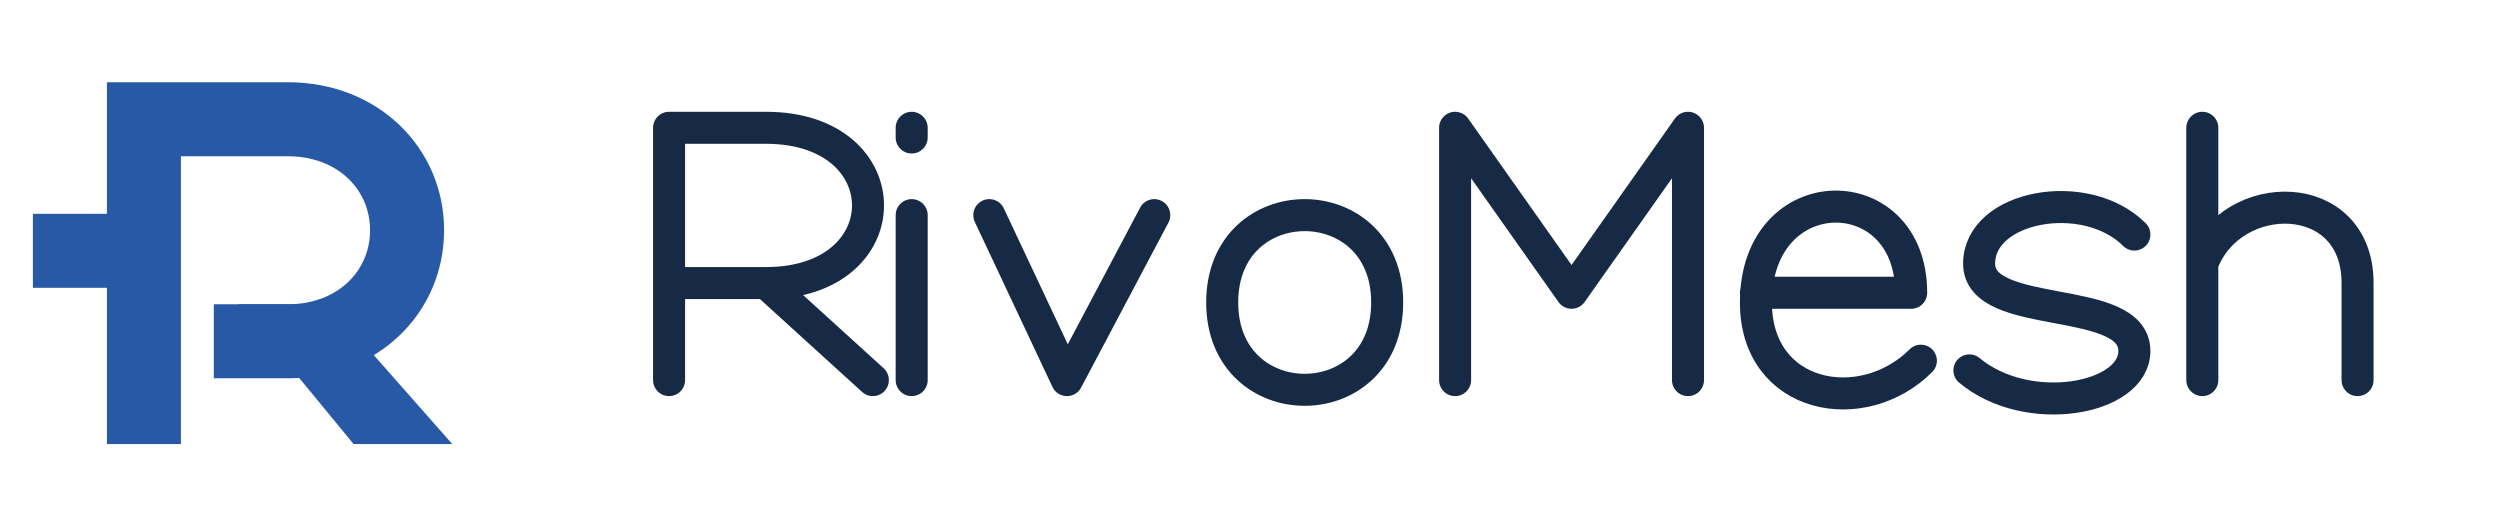
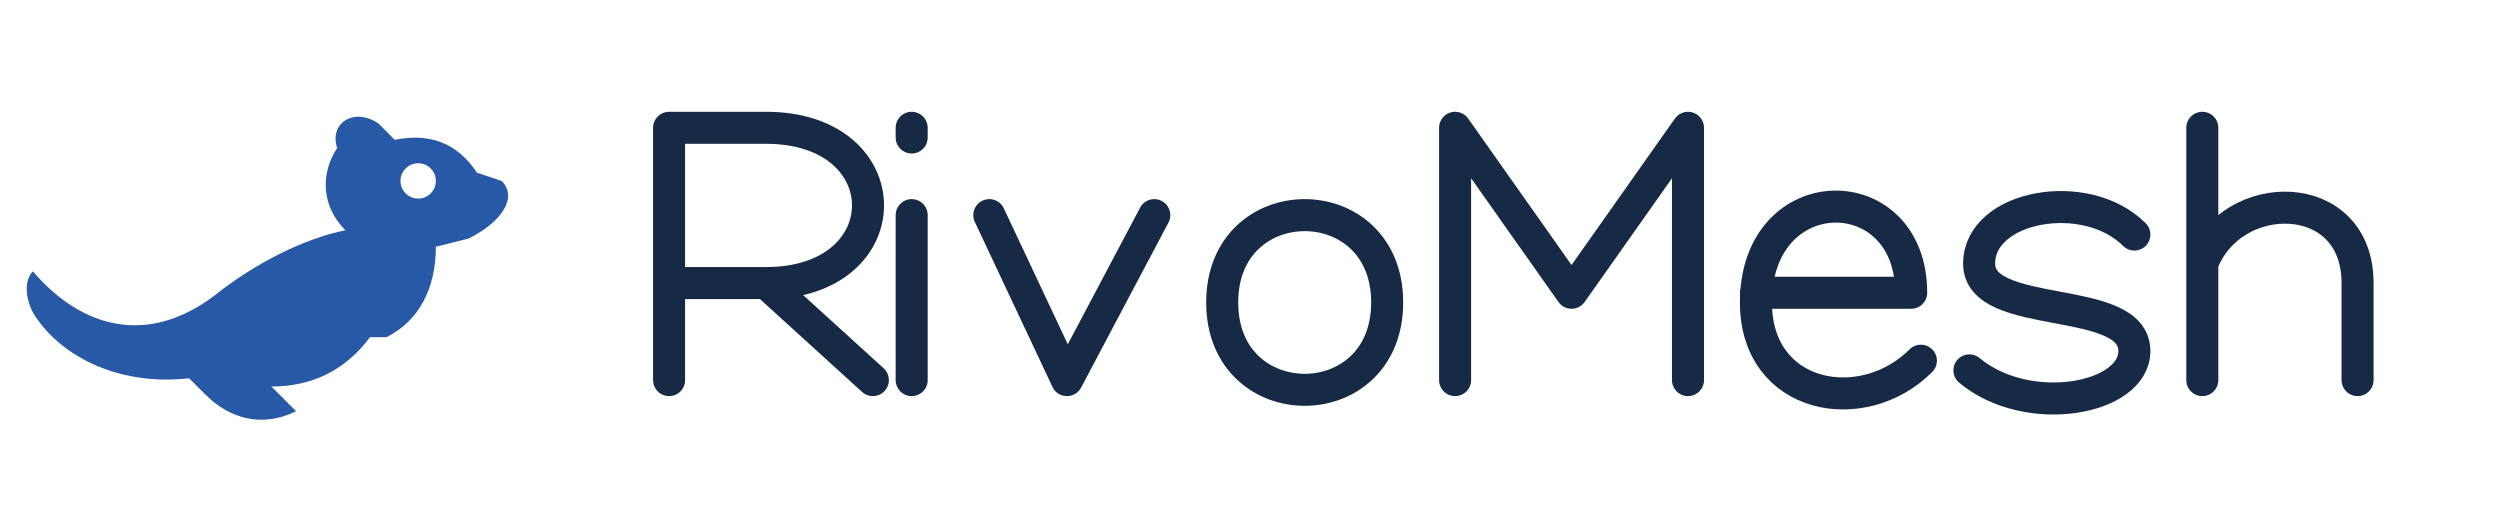
<svg xmlns="http://www.w3.org/2000/svg" viewBox="0 0 304 64">
  <g color="#2859a6" fill="currentColor">
-     <path d="M13 10h22c11 0 19 8 19 18S46 46 35 46H26v-9h9c6 0 10-4 10-9s-4-9-10-9H22v35h-9V35H4v-9h9V10Z" />
-     <path d="M29 37h11l15 17H43L29 37Z" />
+     <path fill-rule="evenodd" d="M4 33C10 40 18 42 26 36C31 32 37 29 42 28C39 25 39 21 41 18C40 15 43 13 46 15L48 17C53 16 56 18 58 21L61 22C63 24 61 27 57 29L53 30C53 35 51 39 47 41L45 41C42 45 38 47 33 47L36 50C32 52 28 51 25 48L23 46C14 47 7 43 4 38C3 36 3 34 4 33ZM53 22A2.15 2.15 0 1 0 48.7 22A2.15 2.15 0 1 0 53 22Z" />
  </g>
  <g transform="translate(79 12) scale(1.18)">
    <g fill="none" stroke="#172a45" stroke-width="3.3" stroke-linecap="round" stroke-linejoin="round">
      <path transform="translate(0 0)" d="M2 29V3h10c14 0 14 16 0 16H2m10 0 11 10" />
      <path transform="translate(23 0)" d="M4 12v17M4 3v1" />
      <path transform="translate(33 0)" d="m2 12 8 17 9-17" />
      <path transform="translate(56 0)" d="M20 21c0 12-17 12-17 0s17-12 17 0Z" />
      <path transform="translate(80 0)" d="M3 29V3l12 17L27 3v26" />
      <path transform="translate(111 0)" d="M3 20h16c0-12-16-12-16 1 0 10 11 12 17 6" />
      <path transform="translate(134 0)" d="M19 14c-5-5-16-3-16 3s16 3 16 9c0 5-11 7-17 2" />
      <path transform="translate(157 0)" d="M3 3v26m0-12c3-8 16-8 16 2v10" />
    </g>
  </g>
</svg>
